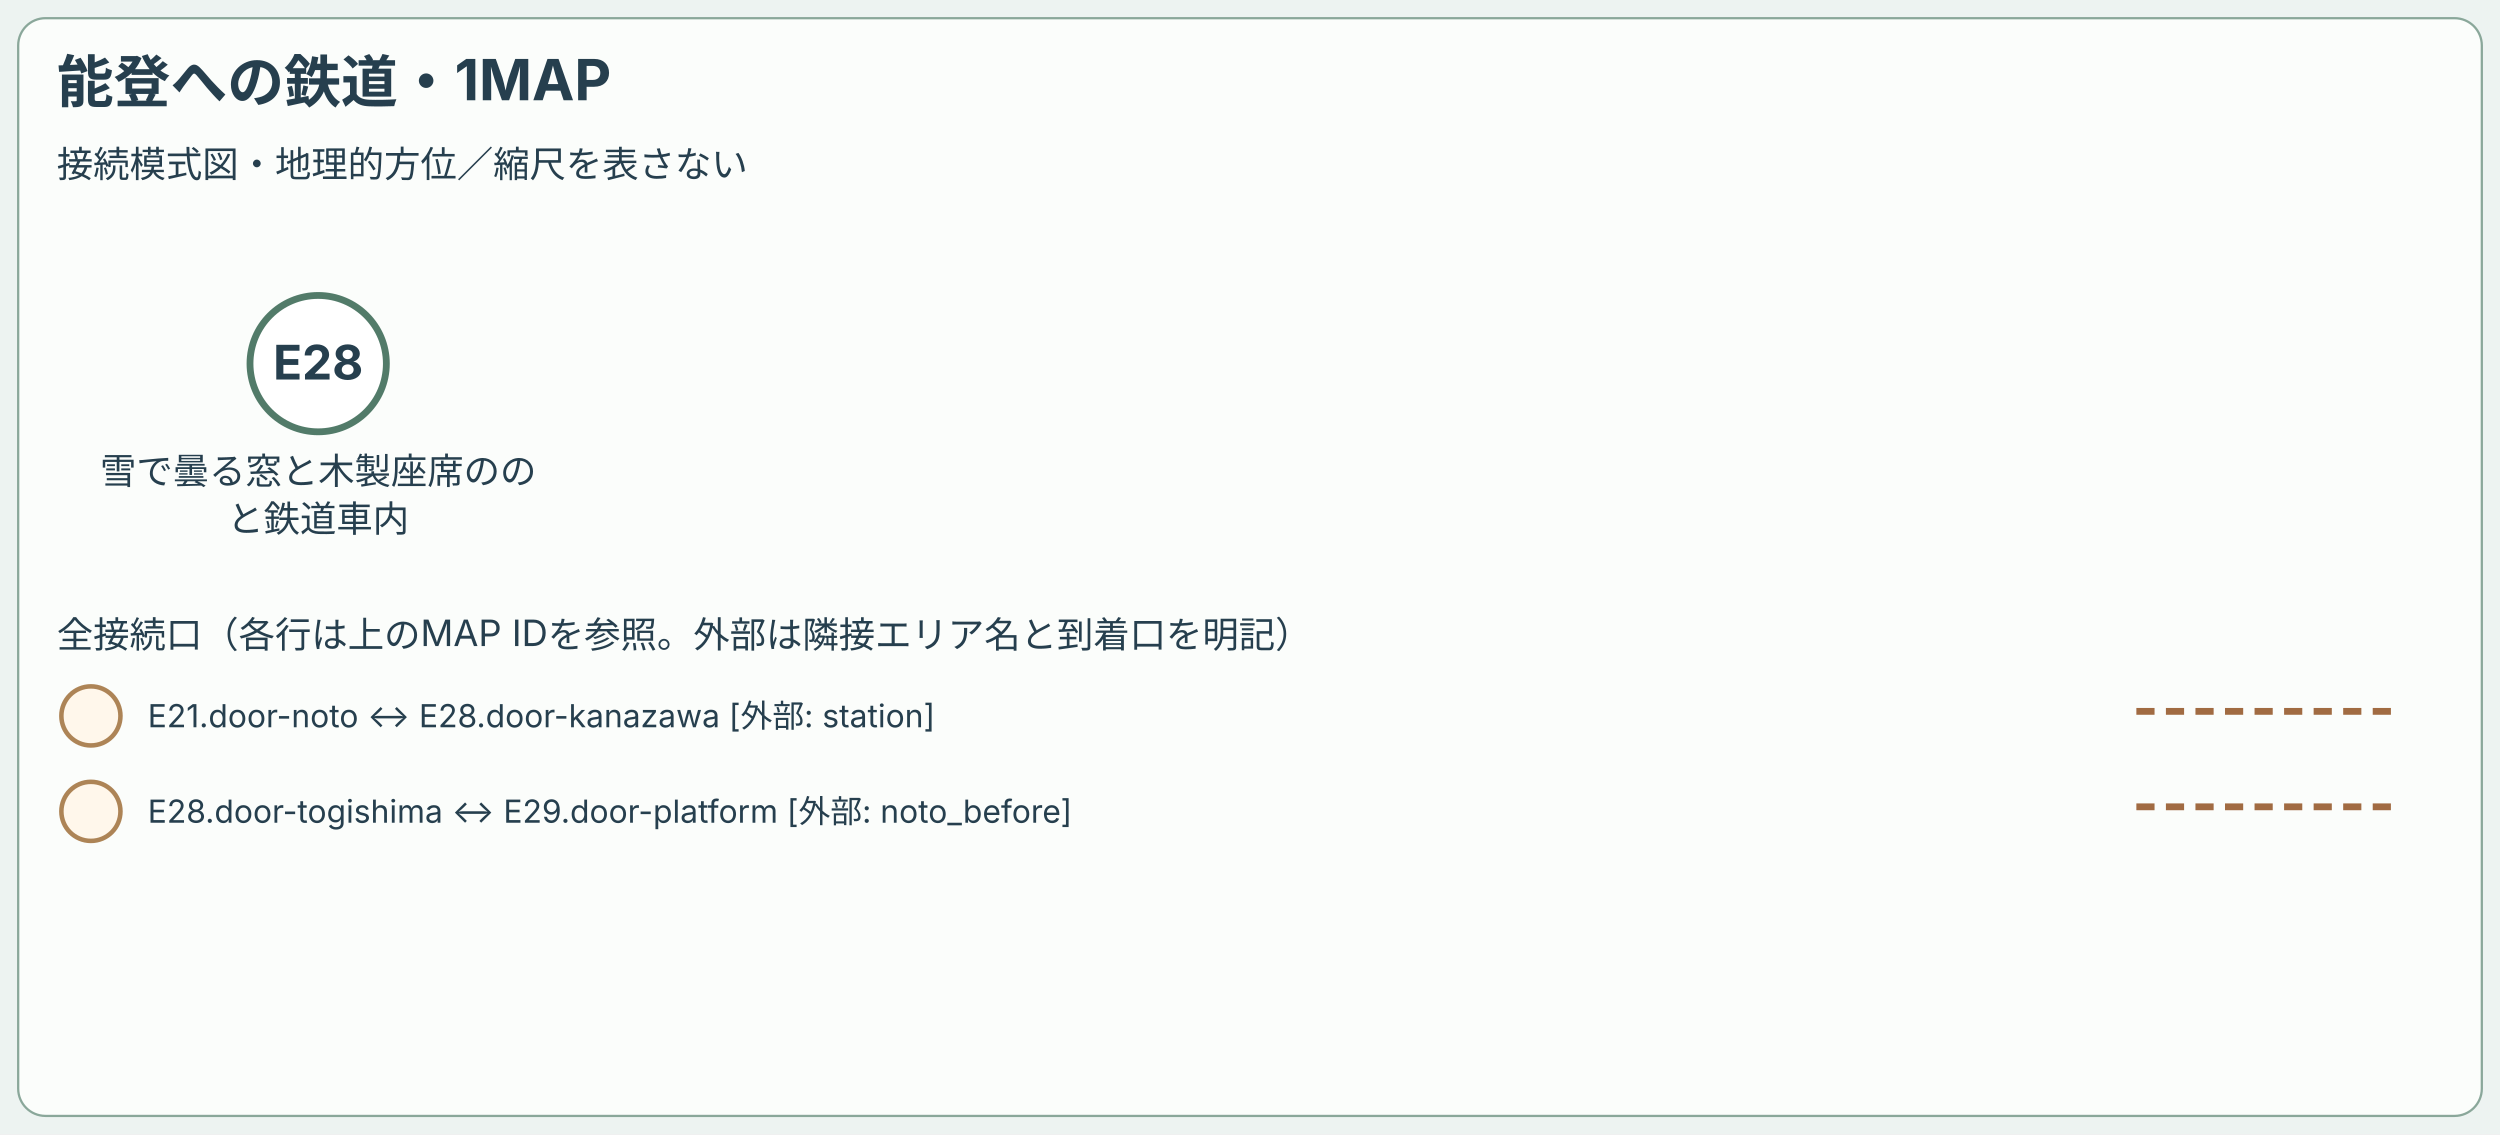
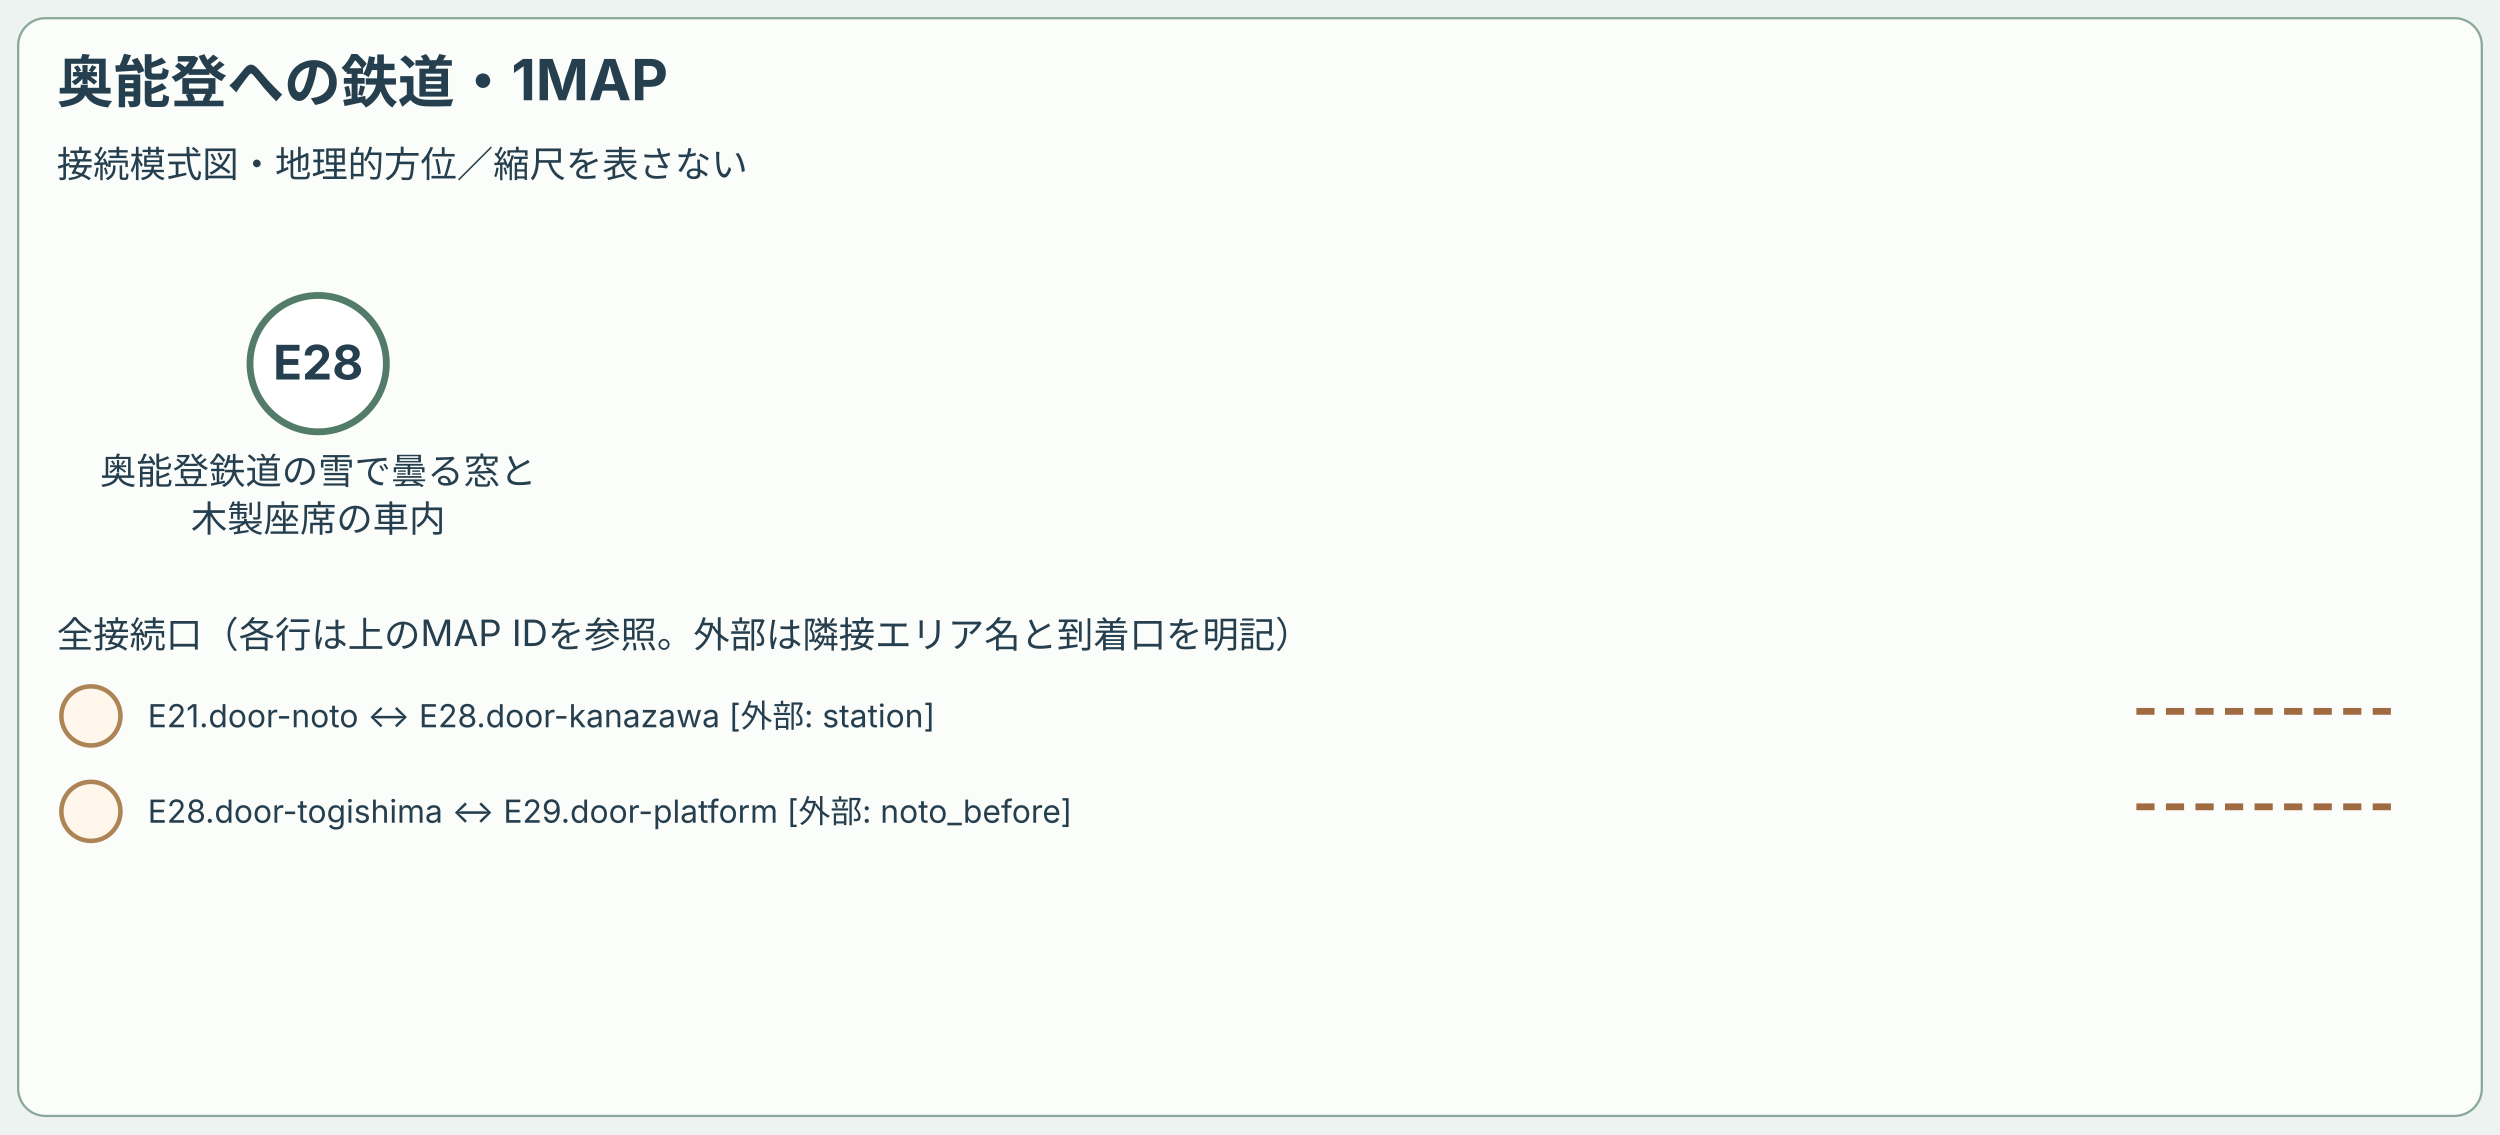
<svg xmlns="http://www.w3.org/2000/svg" width="1100" height="499" viewBox="0 0 1100 499" role="img">
  <defs>
    <marker id="directed-arrow" markerWidth="9" markerHeight="9" refX="8" refY="4" orient="auto">
      <path d="M0 0 L8 4 L0 8 Z" fill="#8b4c83" />
    </marker>
  </defs>
  <style>text{font-family:-apple-system,BlinkMacSystemFont,"Hiragino Sans",sans-serif;fill:#263f4e}.node{fill:#fff;stroke:#527b69;stroke-width:3}.ref{fill:#fff7eb;stroke:#ad8456;stroke-width:2}.edge{fill:none;stroke:#527b69;stroke-width:3}.door{fill:none;stroke:#a16b42;stroke-width:3;stroke-dasharray:8 5}.event{fill:none;stroke:#ac4871;stroke-width:4;stroke-dasharray:6 5}.oneway{fill:none;stroke:#5262a8;stroke-width:4}.id{font-size:21px;font-weight:bold;text-anchor:middle}.label{font-size:16px;text-anchor:middle;paint-order:stroke;stroke:#fbfdfb;stroke-width:5;stroke-linejoin:round}.note{font-size:16px}.small{font-size:14px}.heading{font-size:25px;font-weight:bold}</style>
  <rect width="1100" height="499" fill="#edf3f1" />
  <g data-area="noto_train">
    <rect x="8" y="8" width="1084" height="483" rx="12" fill="#fbfdfb" stroke="#8aa79a" />
-     <text x="25" y="45" class="heading">能登への鉄道・1MAP</text>
+     <text x="25" y="45" class="heading">奥能登への鉄道・1MAP</text>
    <text x="25" y="78" class="note">接続模式図・地理的方位／縮尺を表さない</text>
    <circle class="node" data-map="E28" cx="140" cy="160" r="30" />
    <text class="id" x="140" y="167">E28</text>
-     <text x="140" y="213" class="label">雪で曇る窓と木製座席のの</text>
-     <text x="140" y="234" class="label">と鉄道車内</text>
+     <text x="140" y="213" class="label">奥能登鉄道の雪で曇る窓と</text>
+     <text x="140" y="234" class="label">木製座席の車内</text>
    <text x="25" y="285" class="note">全接続口（各行は上のMAP IDを参照。外部は隣接エリア名と到着口を明記）</text>
    <circle class="ref" data-reference-map="E21" data-reference="E21" cx="40" cy="315" r="13" />
    <text x="65" y="320" class="small">E21.door-noto ↔ E28.door-kanazawa  [外部: station]</text>
    <path class="door" data-edge-id="E21.door-noto&gt;E28.door-kanazawa:door" data-kind="door" data-from="E21" data-to="E28" data-from-port="door-noto" data-to-port="door-kanazawa" d="M940 313 L1055 313" />
    <circle class="ref" data-reference-map="E29" data-reference="E29" cx="40" cy="357" r="13" />
    <text x="65" y="362" class="small">E28.door-togishima ↔ E29.door-platform  [外部: noto_before]</text>
    <path class="door" data-edge-id="E28.door-togishima&gt;E29.door-platform:door" data-kind="door" data-from="E28" data-to="E29" data-from-port="door-togishima" data-to-port="door-platform" d="M940 355 L1055 355" />
  </g>
</svg>
